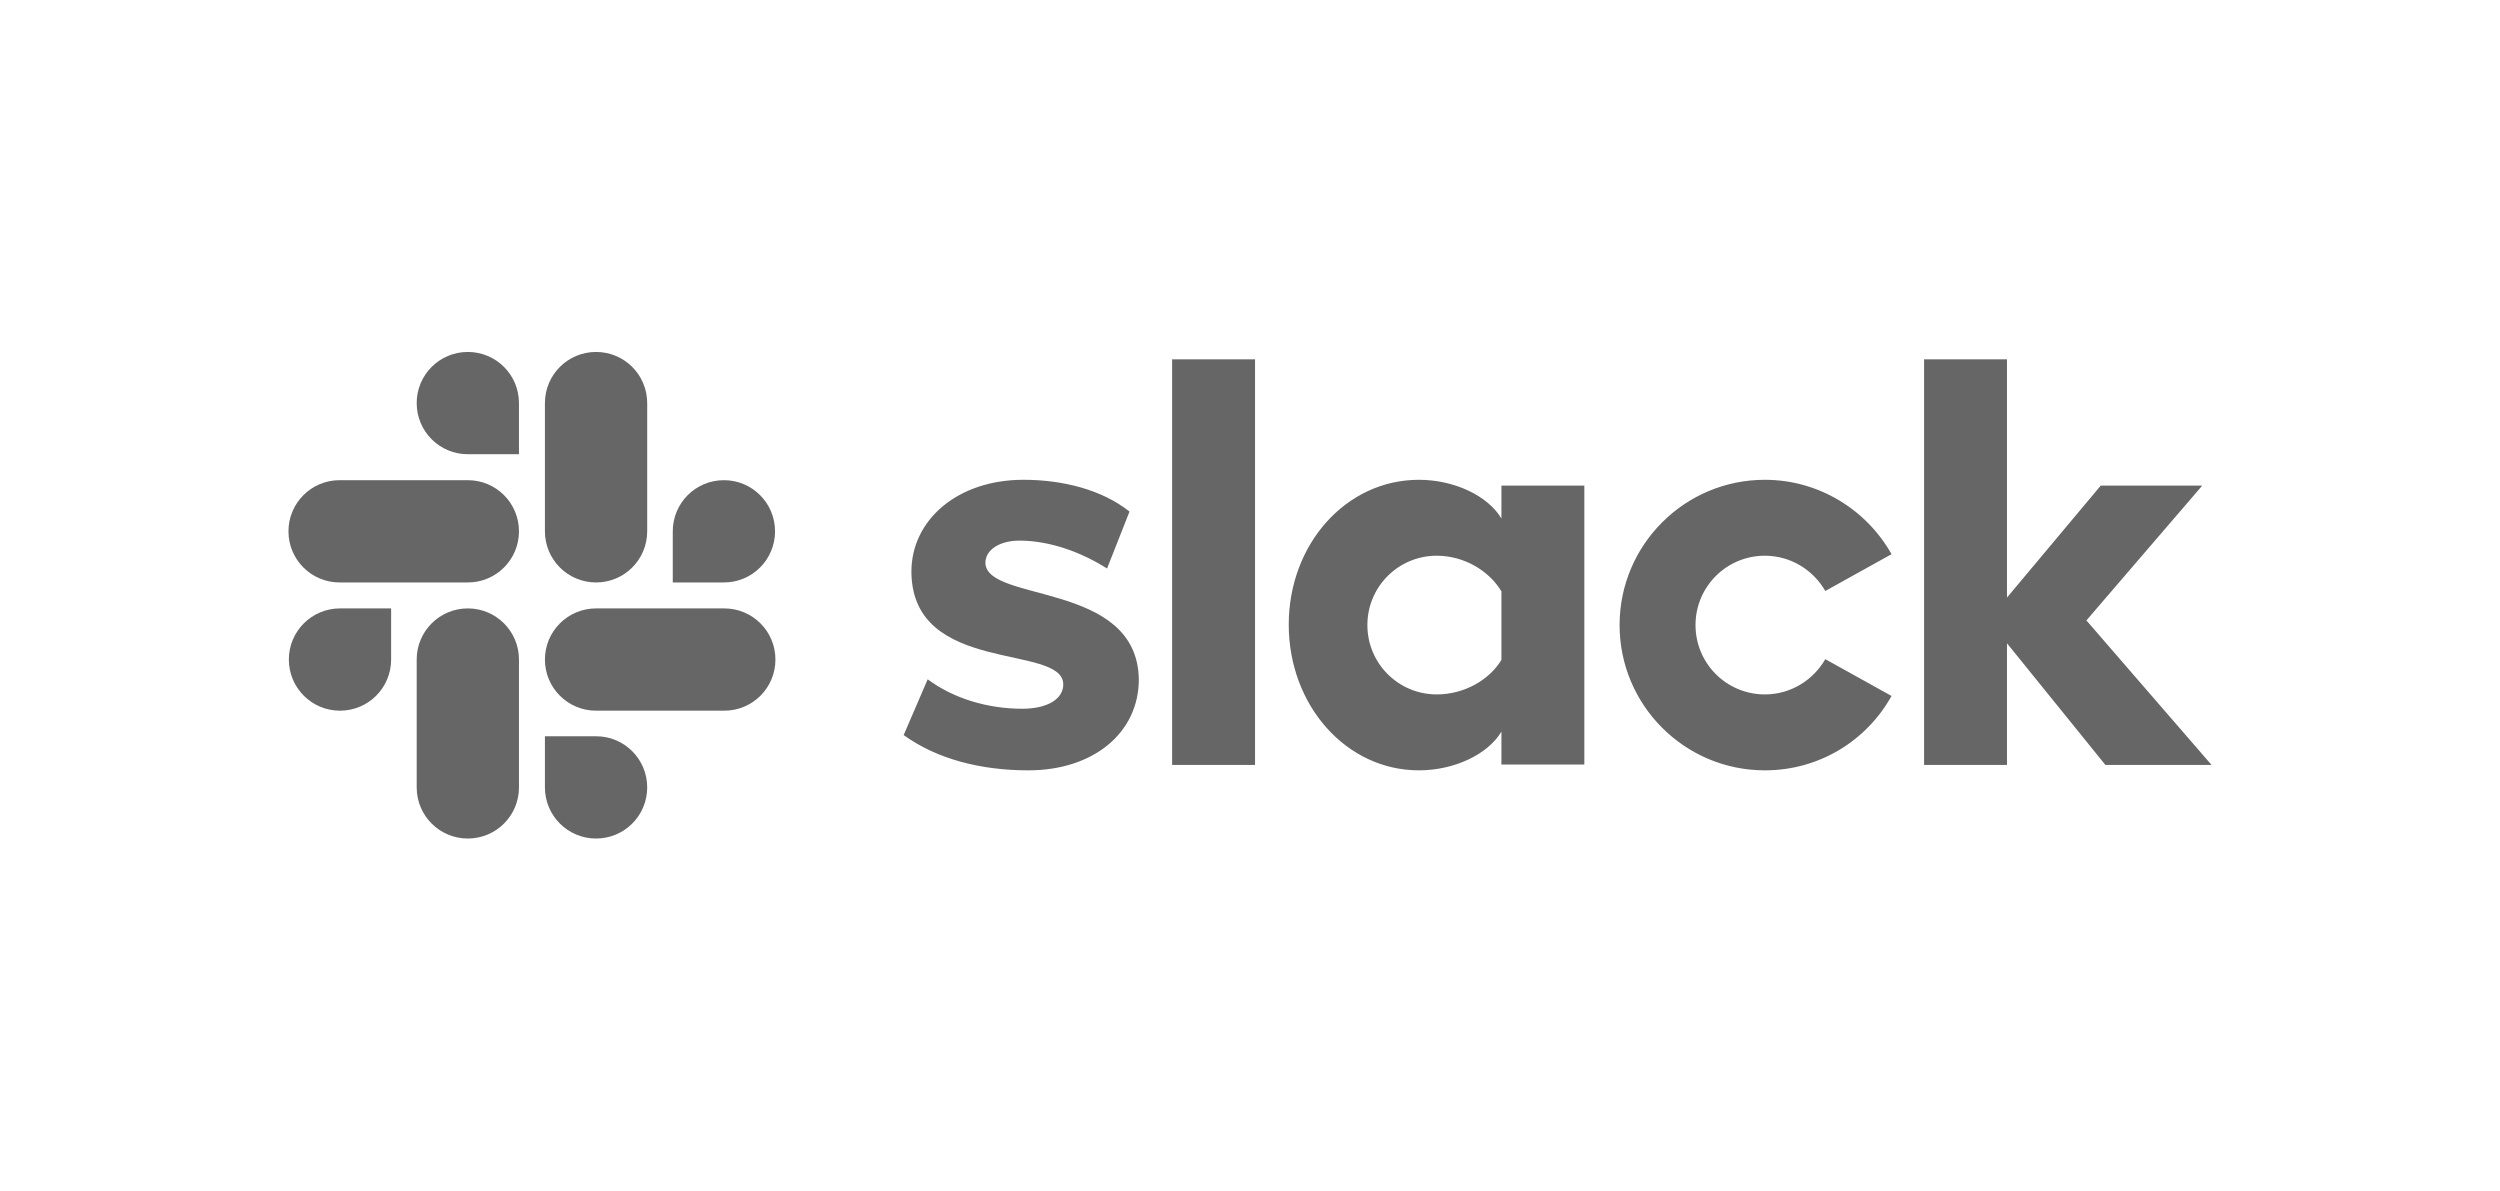
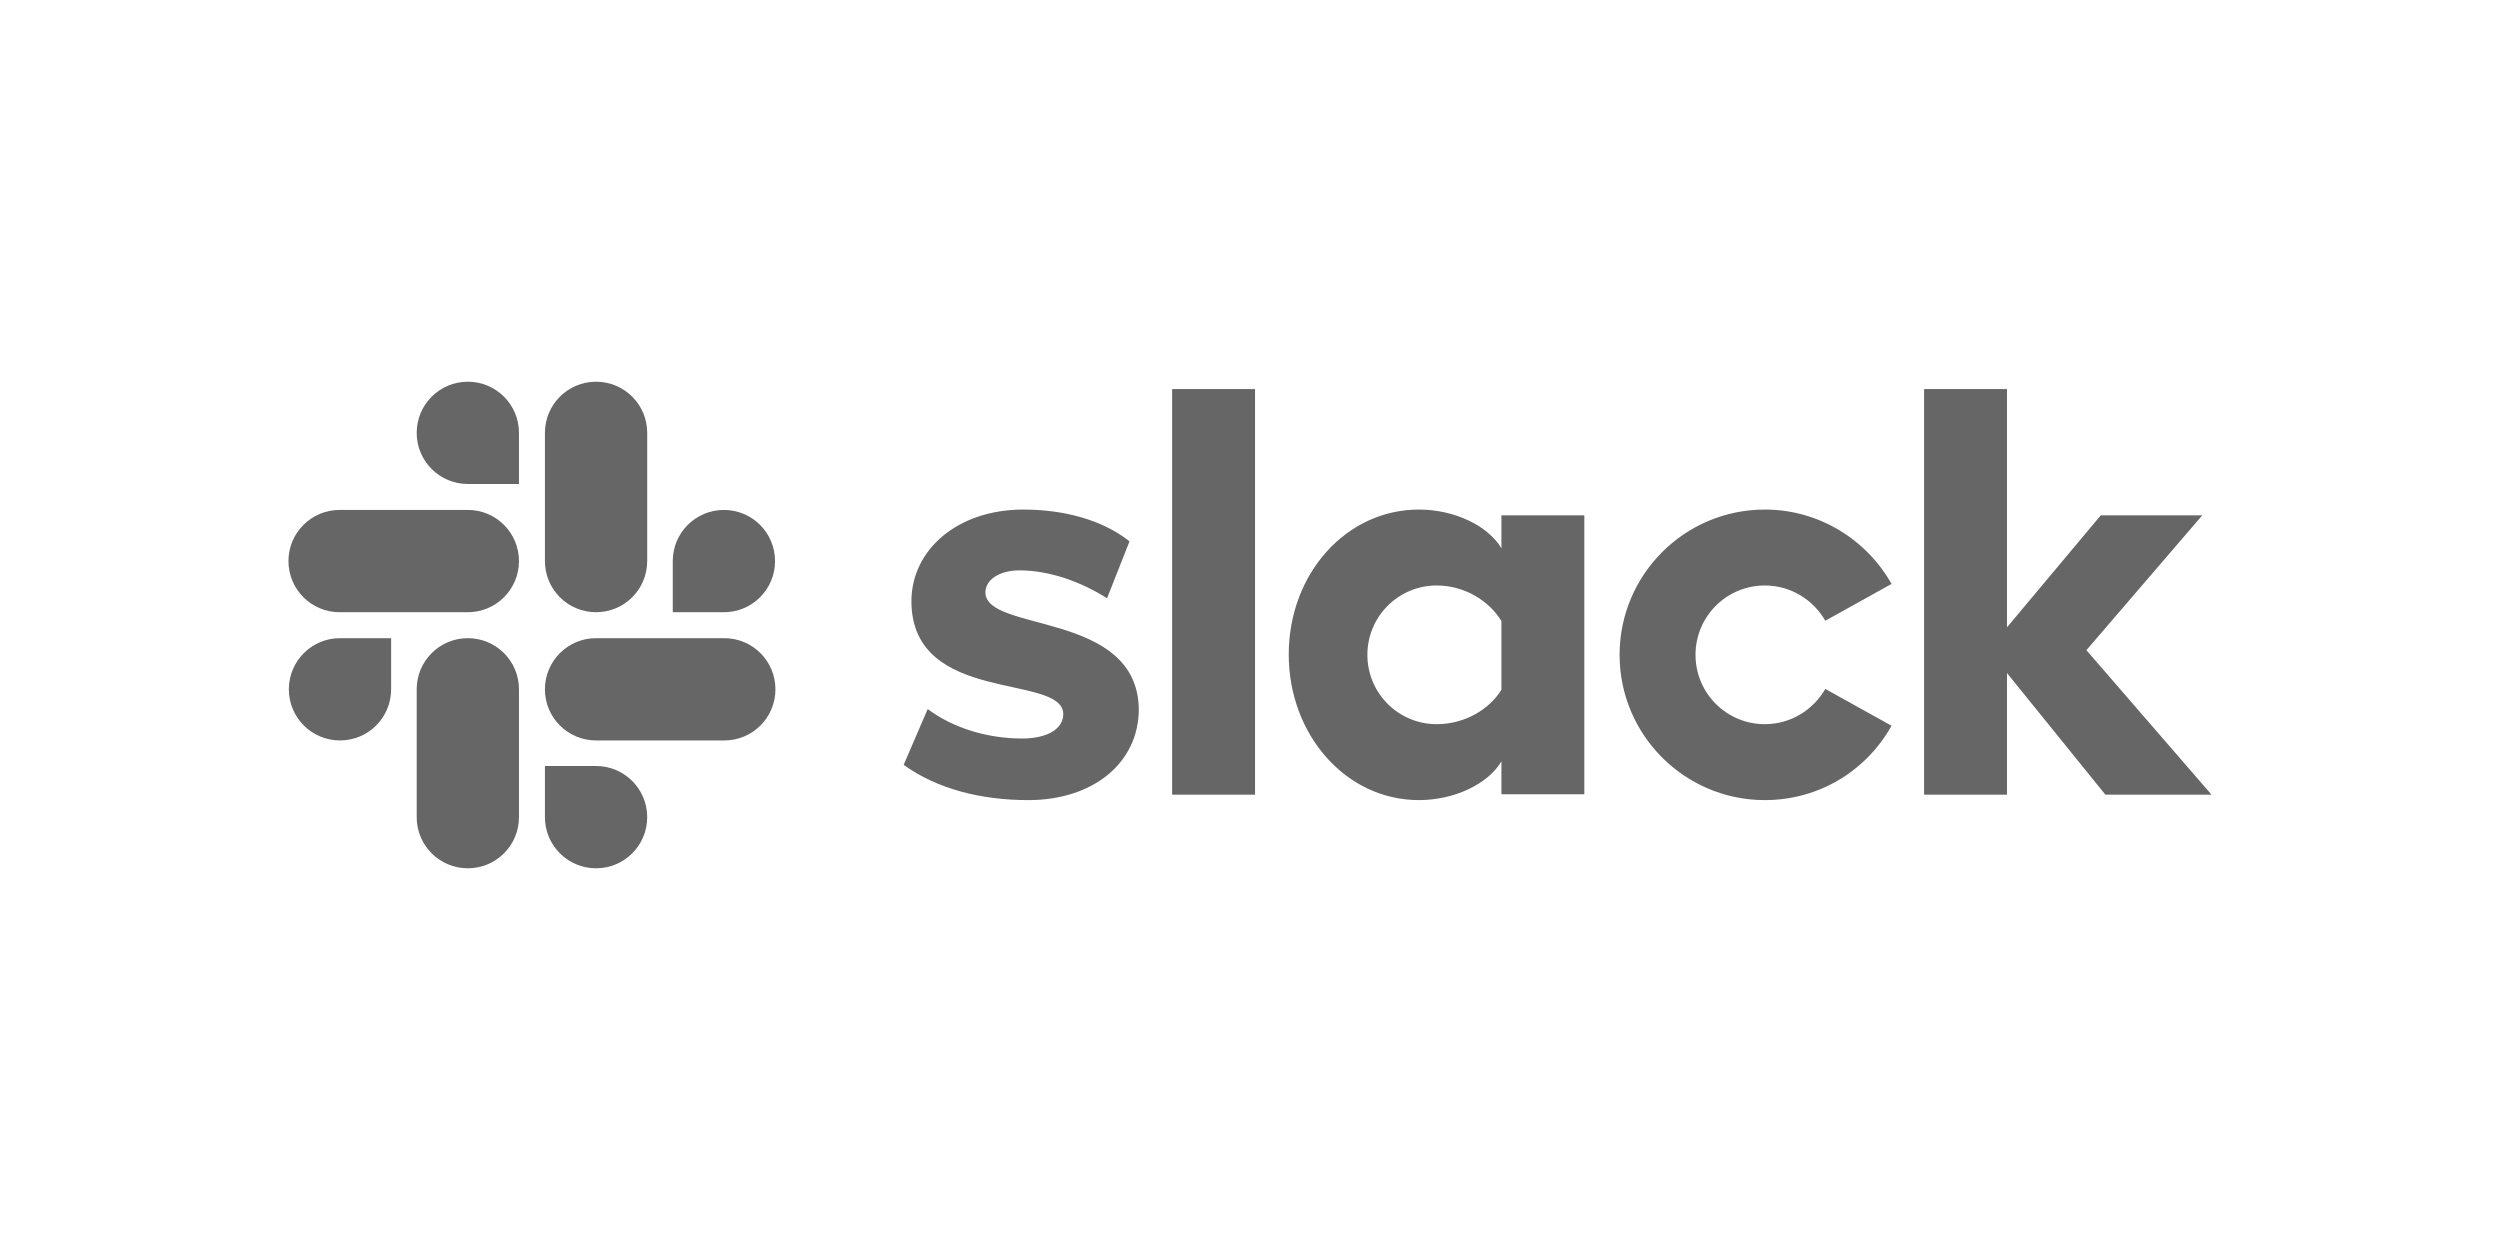
- <svg xmlns="http://www.w3.org/2000/svg" height="100" width="210" viewBox="-74.46 -31.4 645.32 188.4">
+ <svg xmlns="http://www.w3.org/2000/svg" height="100" width="200" viewBox="-74.46 -31.4 645.32 188.4">
  <g fill="none">
    <path fill="#666667" d="M158.8 98.9l6.2-14.4c6.7 5 15.6 7.6 24.4 7.6 6.5 0 10.6-2.5 10.6-6.3-.1-10.6-38.9-2.3-39.2-28.9-.1-13.5 11.9-23.9 28.9-23.9 10.1 0 20.2 2.5 27.4 8.2l-5.8 14.7c-6.6-4.2-14.8-7.2-22.6-7.2-5.3 0-8.8 2.5-8.8 5.7.1 10.4 39.2 4.7 39.6 30.1 0 13.8-11.7 23.5-28.5 23.5-12.3 0-23.6-2.9-32.2-9.1m237.9-19.6c-3.1 5.4-8.9 9.1-15.6 9.1-9.9 0-17.9-8-17.9-17.9 0-9.9 8-17.9 17.9-17.9 6.7 0 12.5 3.7 15.6 9.1l17.1-9.5C407.4 40.8 395.1 33 381.1 33c-20.7 0-37.5 16.8-37.5 37.5s16.8 37.5 37.5 37.5c14.1 0 26.3-7.7 32.7-19.2zM228.1 1.9h21.4v104.7h-21.4zm194.1 0v104.7h21.4V75.2l25.4 31.4h27.4l-32.3-37.3L494 34.5h-26.2l-24.2 28.9V1.9zM313.1 79.5c-3.1 5.1-9.5 8.9-16.7 8.9-9.9 0-17.9-8-17.9-17.9 0-9.9 8-17.9 17.9-17.9 7.2 0 13.6 4 16.7 9.2zm0-45V43c-3.5-5.9-12.2-10-21.3-10-18.8 0-33.6 16.6-33.6 37.4 0 20.8 14.8 37.6 33.6 37.6 9.1 0 17.8-4.1 21.3-10v8.5h21.4v-72z" />
    <path fill="#666667" d="M26.5 79.4c0 7.3-5.9 13.2-13.2 13.2C6 92.6.1 86.7.1 79.4c0-7.3 5.9-13.2 13.2-13.2h13.2zm6.6 0c0-7.3 5.9-13.2 13.2-13.2 7.3 0 13.2 5.9 13.2 13.2v33c0 7.3-5.9 13.2-13.2 13.2-7.3 0-13.2-5.9-13.2-13.2z" />
    <path fill="#666667" d="M46.3 26.4c-7.3 0-13.2-5.9-13.2-13.2C33.1 5.9 39 0 46.3 0c7.3 0 13.2 5.9 13.2 13.2v13.2zm0 6.7c7.3 0 13.2 5.9 13.2 13.2 0 7.3-5.9 13.2-13.2 13.2H13.2C5.9 59.5 0 53.6 0 46.3 0 39 5.9 33.1 13.2 33.1z" />
    <path fill="#666667" d="M99.2 46.3c0-7.3 5.9-13.2 13.2-13.2 7.3 0 13.2 5.9 13.2 13.2 0 7.3-5.9 13.2-13.2 13.2H99.2zm-6.6 0c0 7.3-5.9 13.2-13.2 13.2-7.3 0-13.2-5.9-13.2-13.2V13.2C66.2 5.9 72.1 0 79.4 0c7.3 0 13.2 5.9 13.2 13.2z" />
    <path fill="#666667" d="M79.4 99.2c7.3 0 13.2 5.9 13.2 13.2 0 7.3-5.9 13.2-13.2 13.2-7.3 0-13.2-5.9-13.2-13.2V99.2zm0-6.6c-7.3 0-13.2-5.9-13.2-13.2 0-7.3 5.9-13.2 13.2-13.2h33.1c7.3 0 13.2 5.9 13.2 13.2 0 7.3-5.9 13.2-13.2 13.2z" />
  </g>
</svg>
